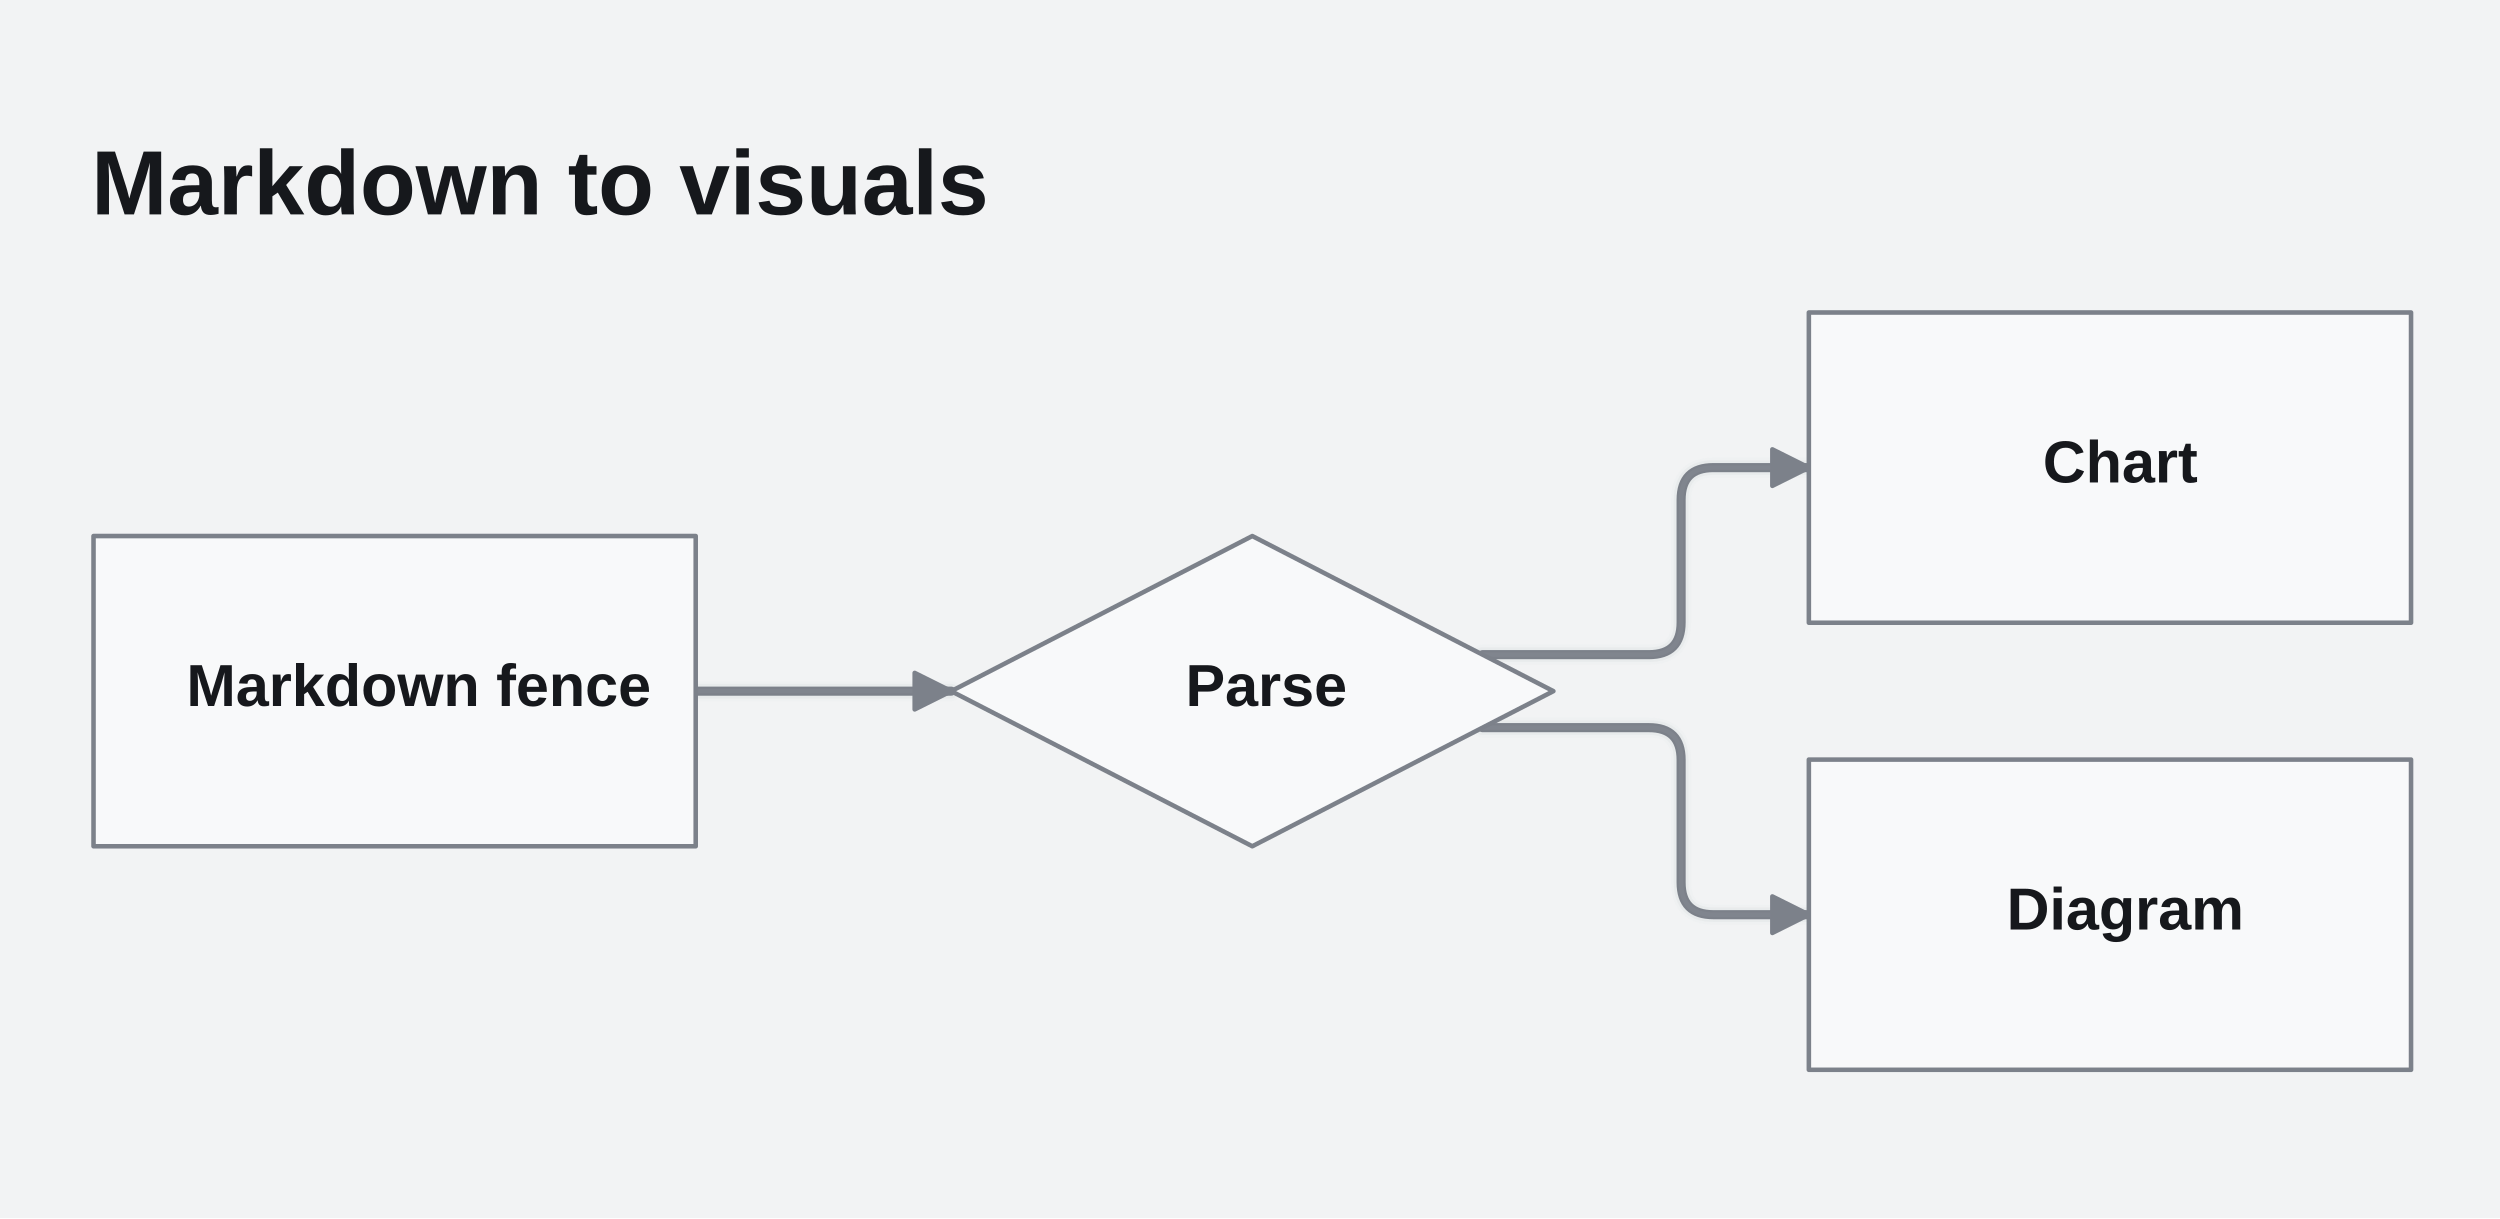
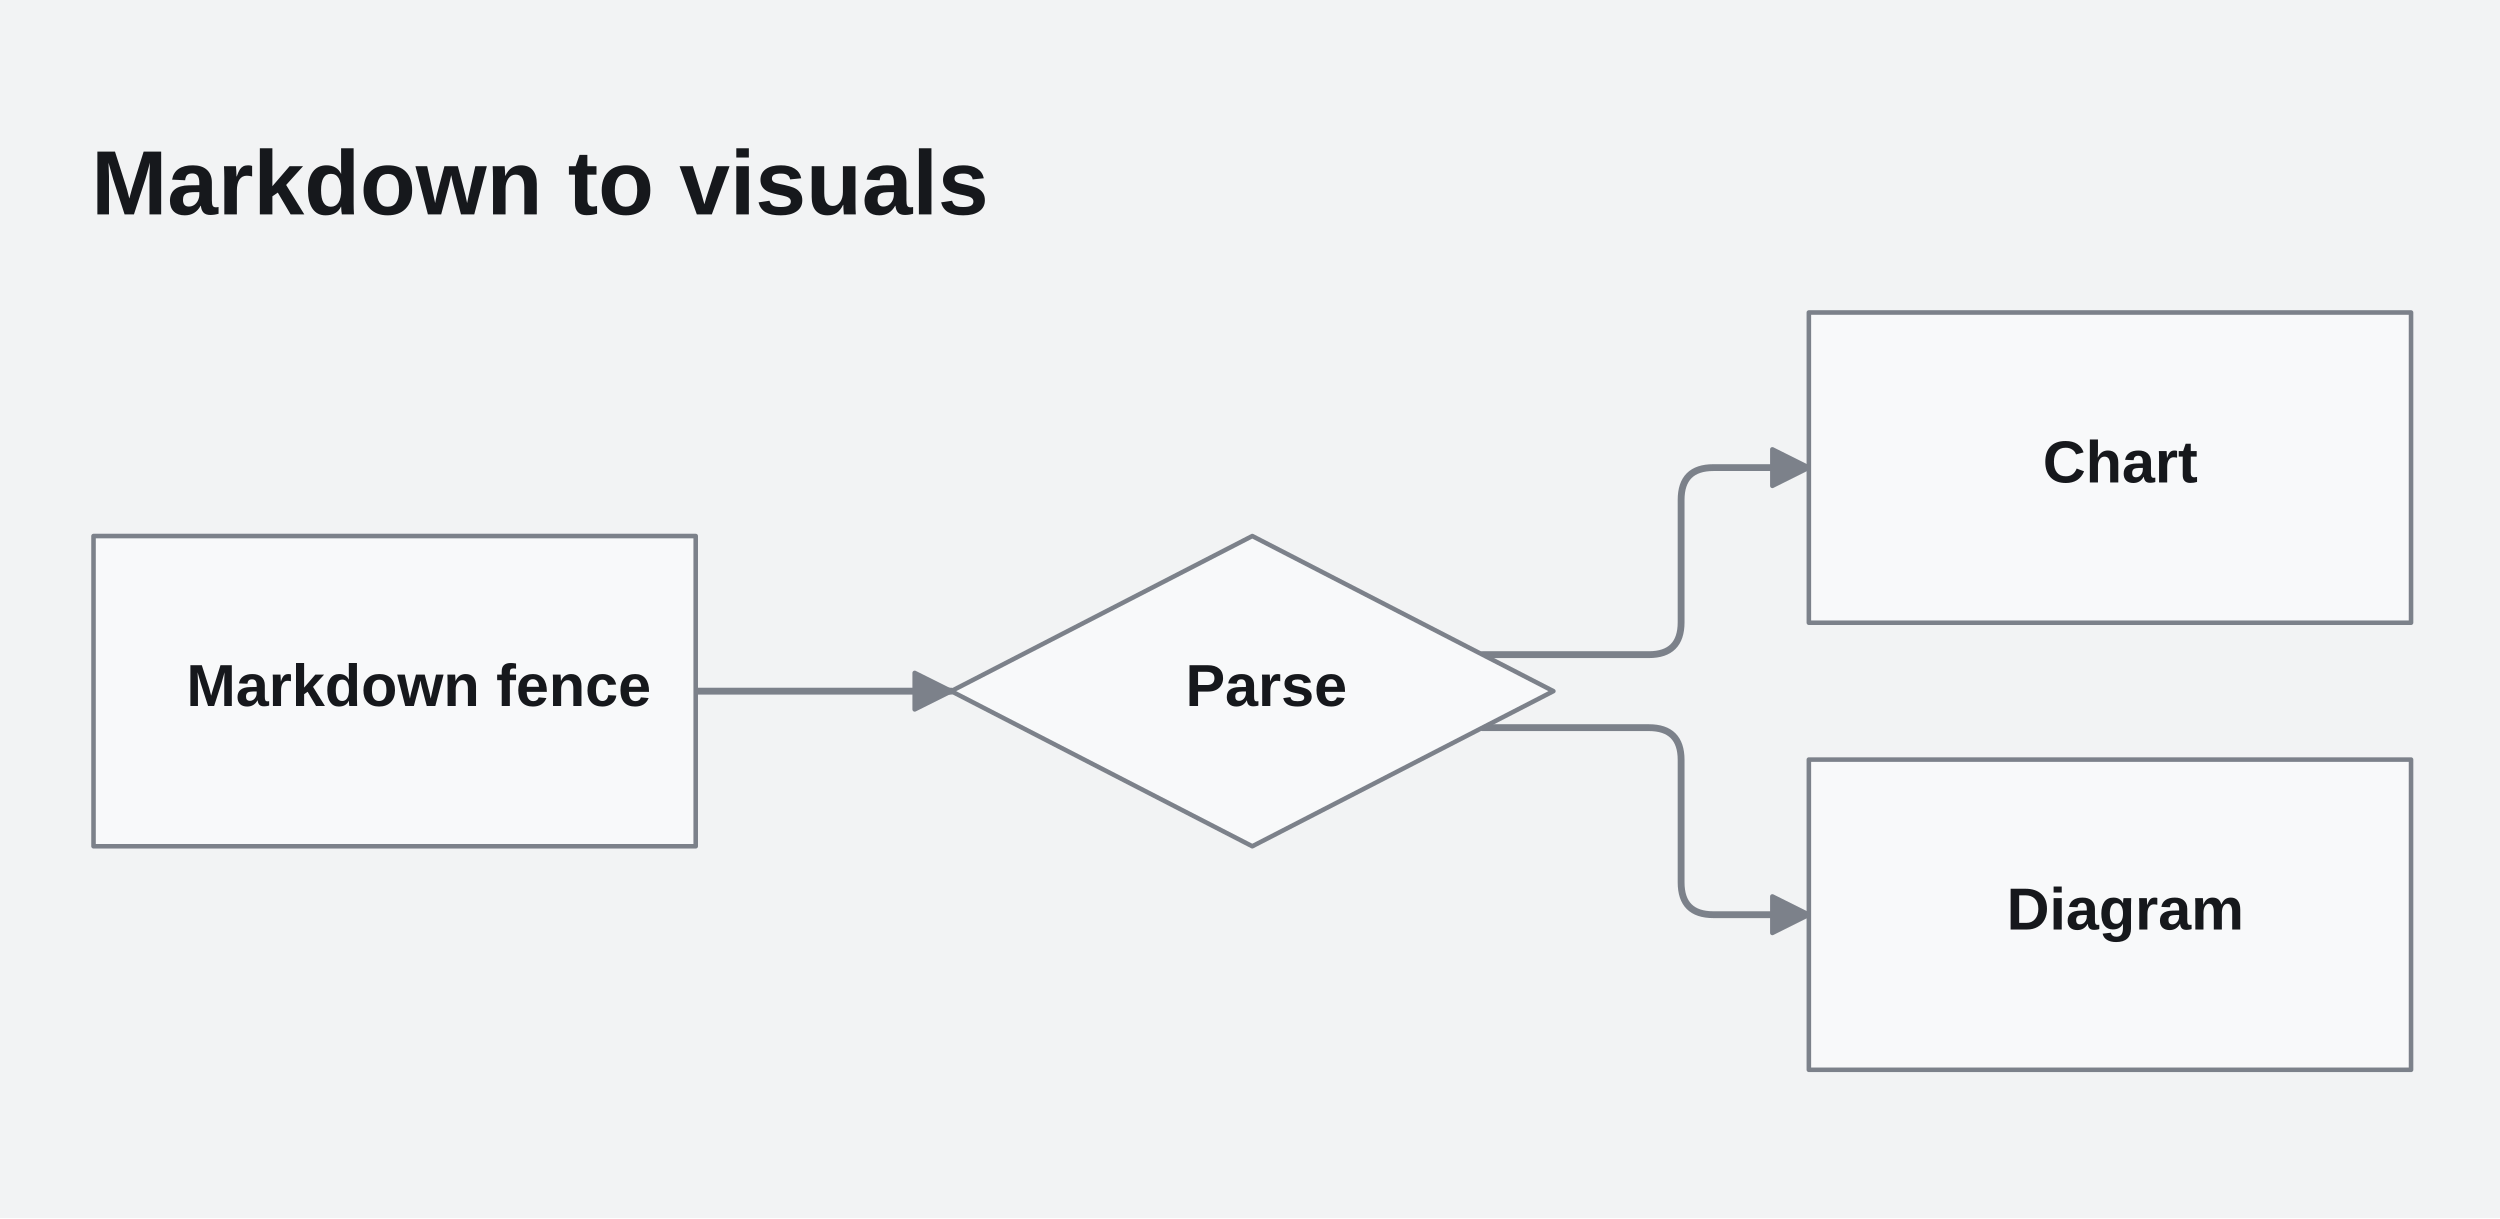
<svg xmlns="http://www.w3.org/2000/svg" width="548" height="267" viewBox="12 0 548 267" stroke-linecap="round" stroke-linejoin="round" style="max-width:100%;height:auto;display:block" role="img" aria-label="Markdown to visuals" aria-labelledby="cfx-mm-surface-markup-l-title">
  <defs>
    <clipPath id="cfx-mm-surface-markup-l-clip-1" clipPathUnits="userSpaceOnUse">
      <rect x="32" y="32" width="509" height="203" />
    </clipPath>
    <clipPath id="cfx-mm-surface-markup-l-clip-7" clipPathUnits="userSpaceOnUse">
      <rect x="32" y="68" width="509" height="167" />
    </clipPath>
  </defs>
  <rect x="0" y="0" width="573" height="267" rx="0" data-cfx-role="background" fill="#F2F3F4" stroke="none" stroke-width="1" />
  <g clip-path="url(#cfx-mm-surface-markup-l-clip-1)">
    <g data-cfx-role="frame-heading-source" data-cfx-authored-font-request="Calibri, Carlito, Segoe UI, Arial, system-ui, sans-serif|600|normal|20|">
      <g data-cfx-role="frame-heading">
        <text x="32" y="47" font-family="Calibri, Carlito, Segoe UI, Arial, system-ui, sans-serif" font-size="20" font-weight="600" font-style="normal" fill="#16181C" xml:space="preserve" style="white-space:pre;font-language-override:normal;font-palette:normal">Markdown to visuals</text>
      </g>
    </g>
  </g>
  <g id="cfx-mm-surface-markup-l-node-6" data-cfx-source-id="mermaid-flowchart" data-cfx-role="topology" class="cfx-topology" data-canvas-surface-style="Plain" data-cfx-active-scenario="" data-cfx-map-background-style="Dots" data-cfx-projection="" data-cfx-scenario-count="0" data-cfx-scenario-ids="" data-cfx-scenarios="[]" data-cfx-viewport="" data-chart-id="mermaid-flowchart" data-fit-content-to-viewport="false" data-header-style="Standard" data-layout-direction="LeftToRight" data-layout-mode="Layered" data-node-surface-style="Card" data-visual-style="Default">
    <g clip-path="url(#cfx-mm-surface-markup-l-clip-7)">
      <g id="cfx-mm-surface-markup-l-node-8" data-cfx-source-id="mermaid-edge-0" data-cfx-role="topology-edge" class="cfx-topology__edge" data-cfx-meta-mermaid-curve-column="1" data-cfx-meta-mermaid-curve-effective="Rounded" data-cfx-meta-mermaid-curve-line="4" data-cfx-meta-mermaid-curve-origin="implicit" data-cfx-meta-mermaid-curve-requested="rounded" data-cfx-meta-mermaid-operator="--&gt;" data-cfx-meta-mermaid-order="0" data-cfx-meta-mermaid-source="md" data-cfx-meta-mermaid-source-column="3" data-cfx-meta-mermaid-source-line="5" data-cfx-meta-mermaid-target="parse" data-cfx-selected="false" data-cfx-status="Unknown" data-direction="Forward" data-edge-color="" data-edge-dash-pattern="" data-edge-emphasis="Normal" data-edge-id="mermaid-edge-0" data-edge-kind="Dependency" data-edge-label="" data-edge-layout-inference="source-port target-port" data-edge-line-style="Solid" data-edge-minimum-rank-span="1" data-edge-muted="false" data-edge-render-order="0" data-edge-routing-priority="0" data-edge-secondary-label="" data-edge-tertiary-label="" data-label-offset-x="0" data-label-offset-y="0" data-route-candidate-count="1" data-route-corridor="default" data-route-curve="Orthogonal" data-route-end-x="220.5" data-route-end-y="151.5" data-route-fallback-reason="not-obstacle-aware" data-route-label-obstacle-hits="0" data-route-lane="0" data-route-obstacle-count="2" data-route-obstacle-hits="0" data-route-offset="0" data-route-overlap-score="0" data-route-segment-count="3" data-route-start-x="164.5" data-route-start-y="151.5" data-route-strategy="Orthogonal" data-scenario-ids="" data-scenario-step-indices="" data-source-group-id="" data-source-label="" data-source-marker="None" data-source-node-id="md" data-source-port="Right" data-source-port-id="" data-target-group-id="" data-target-label="" data-target-marker="Arrow" data-target-node-id="parse" data-target-port="Left" data-target-port-id="" data-waypoint-count="0">
-         <path d="M 164.5 151.5 L 192.5 151.5 L 192.5 151.5 L 220.5 151.5" data-cfx-role="topology-edge-line-ambient-halo" fill="none" stroke="rgba(124,129,138,0.016)" stroke-width="4.4" />
-         <path d="M 164.5 151.5 L 192.5 151.5 L 192.5 151.5 L 220.5 151.5" data-cfx-role="topology-edge-line-halo" fill="none" stroke="rgba(124,129,138,0.055)" stroke-width="3.2" />
-         <path d="M 164.5 151.5 L 192.5 151.5 L 192.5 151.5 L 220.5 151.5" data-cfx-role="topology-edge-line" fill="none" stroke="#7C818A" stroke-width="2" />
-         <path d="M 164.5 151.5 L 192.5 151.5 L 192.5 151.5 L 220.5 151.5" data-cfx-role="topology-edge-line-highlight" fill="none" stroke="rgba(255,255,255,0.035)" stroke-width="1" />
+         <path d="M 164.5 151.5 L 192.5 151.5 L 192.5 151.5 L 220.5 151.5" data-cfx-role="topology-edge-line" fill="none" stroke="#7C818A" stroke-width="1.5" />
        <path d="M 220.5 151.5 L 212.5 147.5 L 212.5 155.5 Z" data-cfx-role="topology-marker" fill="#7C818A" stroke="#7C818A" stroke-width="1" fill-rule="evenodd" />
      </g>
-       <g id="cfx-mm-surface-markup-l-node-15" data-cfx-source-id="mermaid-edge-1" data-cfx-role="topology-edge" class="cfx-topology__edge" data-cfx-meta-mermaid-curve-column="1" data-cfx-meta-mermaid-curve-effective="Rounded" data-cfx-meta-mermaid-curve-line="4" data-cfx-meta-mermaid-curve-origin="implicit" data-cfx-meta-mermaid-curve-requested="rounded" data-cfx-meta-mermaid-operator="--&gt;" data-cfx-meta-mermaid-order="1" data-cfx-meta-mermaid-source="parse" data-cfx-meta-mermaid-source-column="3" data-cfx-meta-mermaid-source-line="6" data-cfx-meta-mermaid-target="chart" data-cfx-selected="false" data-cfx-status="Unknown" data-direction="Forward" data-edge-color="" data-edge-dash-pattern="" data-edge-emphasis="Normal" data-edge-id="mermaid-edge-1" data-edge-kind="Dependency" data-edge-label="" data-edge-layout-inference="source-port target-port" data-edge-line-style="Solid" data-edge-minimum-rank-span="1" data-edge-muted="false" data-edge-render-order="1" data-edge-routing-priority="0" data-edge-secondary-label="" data-edge-tertiary-label="" data-label-offset-x="0" data-label-offset-y="0" data-route-candidate-count="1" data-route-corridor="default" data-route-curve="Orthogonal" data-route-end-x="408.5" data-route-end-y="102.5" data-route-fallback-reason="not-obstacle-aware" data-route-label-obstacle-hits="0" data-route-lane="0" data-route-obstacle-count="2" data-route-obstacle-hits="0" data-route-offset="0" data-route-overlap-score="0" data-route-segment-count="15" data-route-start-x="336.97058823529414" data-route-start-y="143.5" data-route-strategy="Orthogonal" data-scenario-ids="" data-scenario-step-indices="" data-source-group-id="" data-source-label="" data-source-marker="None" data-source-node-id="parse" data-source-port="Right" data-source-port-id="" data-target-group-id="" data-target-label="" data-target-marker="Arrow" data-target-node-id="chart" data-target-port="Left" data-target-port-id="" data-waypoint-count="0">
-         <path d="M 336.971 143.5 L 373.429 143.5 C 378.143 143.5 380.5 141.143 380.5 136.429 L 380.5 109.571 C 380.5 104.857 382.857 102.5 387.571 102.5 L 408.5 102.5" data-cfx-role="topology-edge-line-ambient-halo" fill="none" stroke="rgba(124,129,138,0.016)" stroke-width="4.4" />
-         <path d="M 336.971 143.5 L 373.429 143.5 C 378.143 143.5 380.5 141.143 380.5 136.429 L 380.5 109.571 C 380.5 104.857 382.857 102.5 387.571 102.5 L 408.5 102.5" data-cfx-role="topology-edge-line-halo" fill="none" stroke="rgba(124,129,138,0.055)" stroke-width="3.2" />
-         <path d="M 336.971 143.5 L 373.429 143.5 C 378.143 143.5 380.5 141.143 380.5 136.429 L 380.5 109.571 C 380.5 104.857 382.857 102.5 387.571 102.5 L 408.5 102.5" data-cfx-role="topology-edge-line" fill="none" stroke="#7C818A" stroke-width="2" />
-         <path d="M 336.971 143.5 L 373.429 143.5 C 378.143 143.5 380.5 141.143 380.5 136.429 L 380.5 109.571 C 380.5 104.857 382.857 102.5 387.571 102.5 L 408.5 102.5" data-cfx-role="topology-edge-line-highlight" fill="none" stroke="rgba(255,255,255,0.035)" stroke-width="1" />
+       <g id="cfx-mm-surface-markup-l-node-12" data-cfx-source-id="mermaid-edge-1" data-cfx-role="topology-edge" class="cfx-topology__edge" data-cfx-meta-mermaid-curve-column="1" data-cfx-meta-mermaid-curve-effective="Rounded" data-cfx-meta-mermaid-curve-line="4" data-cfx-meta-mermaid-curve-origin="implicit" data-cfx-meta-mermaid-curve-requested="rounded" data-cfx-meta-mermaid-operator="--&gt;" data-cfx-meta-mermaid-order="1" data-cfx-meta-mermaid-source="parse" data-cfx-meta-mermaid-source-column="3" data-cfx-meta-mermaid-source-line="6" data-cfx-meta-mermaid-target="chart" data-cfx-selected="false" data-cfx-status="Unknown" data-direction="Forward" data-edge-color="" data-edge-dash-pattern="" data-edge-emphasis="Normal" data-edge-id="mermaid-edge-1" data-edge-kind="Dependency" data-edge-label="" data-edge-layout-inference="source-port target-port" data-edge-line-style="Solid" data-edge-minimum-rank-span="1" data-edge-muted="false" data-edge-render-order="1" data-edge-routing-priority="0" data-edge-secondary-label="" data-edge-tertiary-label="" data-label-offset-x="0" data-label-offset-y="0" data-route-candidate-count="1" data-route-corridor="default" data-route-curve="Orthogonal" data-route-end-x="408.5" data-route-end-y="102.5" data-route-fallback-reason="not-obstacle-aware" data-route-label-obstacle-hits="0" data-route-lane="0" data-route-obstacle-count="2" data-route-obstacle-hits="0" data-route-offset="0" data-route-overlap-score="0" data-route-segment-count="15" data-route-start-x="336.97058823529414" data-route-start-y="143.5" data-route-strategy="Orthogonal" data-scenario-ids="" data-scenario-step-indices="" data-source-group-id="" data-source-label="" data-source-marker="None" data-source-node-id="parse" data-source-port="Right" data-source-port-id="" data-target-group-id="" data-target-label="" data-target-marker="Arrow" data-target-node-id="chart" data-target-port="Left" data-target-port-id="" data-waypoint-count="0">
+         <path d="M 336.971 143.5 L 373.429 143.5 C 378.143 143.5 380.5 141.143 380.5 136.429 L 380.5 109.571 C 380.5 104.857 382.857 102.5 387.571 102.5 L 408.5 102.5" data-cfx-role="topology-edge-line" fill="none" stroke="#7C818A" stroke-width="1.5" />
        <path d="M 408.5 102.5 L 400.5 98.5 L 400.5 106.5 Z" data-cfx-role="topology-marker" fill="#7C818A" stroke="#7C818A" stroke-width="1" fill-rule="evenodd" />
      </g>
-       <g id="cfx-mm-surface-markup-l-node-22" data-cfx-source-id="mermaid-edge-2" data-cfx-role="topology-edge" class="cfx-topology__edge" data-cfx-meta-mermaid-curve-column="1" data-cfx-meta-mermaid-curve-effective="Rounded" data-cfx-meta-mermaid-curve-line="4" data-cfx-meta-mermaid-curve-origin="implicit" data-cfx-meta-mermaid-curve-requested="rounded" data-cfx-meta-mermaid-operator="--&gt;" data-cfx-meta-mermaid-order="2" data-cfx-meta-mermaid-source="parse" data-cfx-meta-mermaid-source-column="3" data-cfx-meta-mermaid-source-line="7" data-cfx-meta-mermaid-target="diagram" data-cfx-selected="false" data-cfx-status="Unknown" data-direction="Forward" data-edge-color="" data-edge-dash-pattern="" data-edge-emphasis="Normal" data-edge-id="mermaid-edge-2" data-edge-kind="Dependency" data-edge-label="" data-edge-layout-inference="source-port target-port" data-edge-line-style="Solid" data-edge-minimum-rank-span="1" data-edge-muted="false" data-edge-render-order="2" data-edge-routing-priority="0" data-edge-secondary-label="" data-edge-tertiary-label="" data-label-offset-x="0" data-label-offset-y="0" data-route-candidate-count="1" data-route-corridor="default" data-route-curve="Orthogonal" data-route-end-x="408.5" data-route-end-y="200.5" data-route-fallback-reason="not-obstacle-aware" data-route-label-obstacle-hits="0" data-route-lane="0" data-route-obstacle-count="2" data-route-obstacle-hits="0" data-route-offset="0" data-route-overlap-score="0" data-route-segment-count="15" data-route-start-x="336.97058823529414" data-route-start-y="159.5" data-route-strategy="Orthogonal" data-scenario-ids="" data-scenario-step-indices="" data-source-group-id="" data-source-label="" data-source-marker="None" data-source-node-id="parse" data-source-port="Right" data-source-port-id="" data-target-group-id="" data-target-label="" data-target-marker="Arrow" data-target-node-id="diagram" data-target-port="Left" data-target-port-id="" data-waypoint-count="0">
-         <path d="M 336.971 159.5 L 373.429 159.5 C 378.143 159.5 380.5 161.857 380.5 166.571 L 380.5 193.429 C 380.5 198.143 382.857 200.5 387.571 200.5 L 408.5 200.5" data-cfx-role="topology-edge-line-ambient-halo" fill="none" stroke="rgba(124,129,138,0.016)" stroke-width="4.4" />
-         <path d="M 336.971 159.5 L 373.429 159.5 C 378.143 159.5 380.5 161.857 380.5 166.571 L 380.5 193.429 C 380.5 198.143 382.857 200.5 387.571 200.5 L 408.5 200.5" data-cfx-role="topology-edge-line-halo" fill="none" stroke="rgba(124,129,138,0.055)" stroke-width="3.2" />
-         <path d="M 336.971 159.5 L 373.429 159.5 C 378.143 159.5 380.5 161.857 380.5 166.571 L 380.5 193.429 C 380.5 198.143 382.857 200.5 387.571 200.5 L 408.5 200.5" data-cfx-role="topology-edge-line" fill="none" stroke="#7C818A" stroke-width="2" />
-         <path d="M 336.971 159.5 L 373.429 159.5 C 378.143 159.5 380.5 161.857 380.5 166.571 L 380.5 193.429 C 380.5 198.143 382.857 200.5 387.571 200.5 L 408.5 200.5" data-cfx-role="topology-edge-line-highlight" fill="none" stroke="rgba(255,255,255,0.035)" stroke-width="1" />
+       <g id="cfx-mm-surface-markup-l-node-16" data-cfx-source-id="mermaid-edge-2" data-cfx-role="topology-edge" class="cfx-topology__edge" data-cfx-meta-mermaid-curve-column="1" data-cfx-meta-mermaid-curve-effective="Rounded" data-cfx-meta-mermaid-curve-line="4" data-cfx-meta-mermaid-curve-origin="implicit" data-cfx-meta-mermaid-curve-requested="rounded" data-cfx-meta-mermaid-operator="--&gt;" data-cfx-meta-mermaid-order="2" data-cfx-meta-mermaid-source="parse" data-cfx-meta-mermaid-source-column="3" data-cfx-meta-mermaid-source-line="7" data-cfx-meta-mermaid-target="diagram" data-cfx-selected="false" data-cfx-status="Unknown" data-direction="Forward" data-edge-color="" data-edge-dash-pattern="" data-edge-emphasis="Normal" data-edge-id="mermaid-edge-2" data-edge-kind="Dependency" data-edge-label="" data-edge-layout-inference="source-port target-port" data-edge-line-style="Solid" data-edge-minimum-rank-span="1" data-edge-muted="false" data-edge-render-order="2" data-edge-routing-priority="0" data-edge-secondary-label="" data-edge-tertiary-label="" data-label-offset-x="0" data-label-offset-y="0" data-route-candidate-count="1" data-route-corridor="default" data-route-curve="Orthogonal" data-route-end-x="408.5" data-route-end-y="200.5" data-route-fallback-reason="not-obstacle-aware" data-route-label-obstacle-hits="0" data-route-lane="0" data-route-obstacle-count="2" data-route-obstacle-hits="0" data-route-offset="0" data-route-overlap-score="0" data-route-segment-count="15" data-route-start-x="336.97058823529414" data-route-start-y="159.5" data-route-strategy="Orthogonal" data-scenario-ids="" data-scenario-step-indices="" data-source-group-id="" data-source-label="" data-source-marker="None" data-source-node-id="parse" data-source-port="Right" data-source-port-id="" data-target-group-id="" data-target-label="" data-target-marker="Arrow" data-target-node-id="diagram" data-target-port="Left" data-target-port-id="" data-waypoint-count="0">
+         <path d="M 336.971 159.5 L 373.429 159.5 C 378.143 159.5 380.5 161.857 380.5 166.571 L 380.5 193.429 C 380.5 198.143 382.857 200.5 387.571 200.5 L 408.5 200.5" data-cfx-role="topology-edge-line" fill="none" stroke="#7C818A" stroke-width="1.5" />
        <path d="M 408.5 200.5 L 400.5 196.5 L 400.5 204.5 Z" data-cfx-role="topology-marker" fill="#7C818A" stroke="#7C818A" stroke-width="1" fill-rule="evenodd" />
      </g>
-       <g id="cfx-mm-surface-markup-l-node-29" data-cfx-source-id="md" data-cfx-role="topology-node" class="cfx-topology__node cfx-mermaid-node cfx-mermaid-shape-rectangle" data-cfx-meta-layer="0" data-cfx-meta-layout-column="0" data-cfx-meta-layout-layer="0" data-cfx-meta-layout-layerindex="0" data-cfx-meta-layout-rankhintsapplied="true" data-cfx-meta-layout-row="0" data-cfx-meta-mermaid-id="md" data-cfx-meta-mermaid-label="Markdown fence" data-cfx-meta-mermaid-layer="0" data-cfx-meta-mermaid-order="0" data-cfx-meta-mermaid-shape="Rectangle" data-cfx-meta-mermaid-shapetoken="rectangle" data-cfx-meta-mermaid-source-column="3" data-cfx-meta-mermaid-source-line="5" data-cfx-selected="false" data-cfx-status="Unknown" data-group-id="" data-group-label="" data-node-badge="" data-node-detail-count="0" data-node-display-mode="Card" data-node-id="md" data-node-kind="Generic" data-node-label="Markdown fence" data-node-shape="Rectangle" data-scenario-ids="" data-scenario-step-indices="">
+       <g id="cfx-mm-surface-markup-l-node-20" data-cfx-source-id="md" data-cfx-role="topology-node" class="cfx-topology__node cfx-mermaid-node cfx-mermaid-shape-rectangle" data-cfx-meta-layer="0" data-cfx-meta-layout-column="0" data-cfx-meta-layout-layer="0" data-cfx-meta-layout-layerindex="0" data-cfx-meta-layout-rankhintsapplied="true" data-cfx-meta-layout-row="0" data-cfx-meta-mermaid-id="md" data-cfx-meta-mermaid-label="Markdown fence" data-cfx-meta-mermaid-layer="0" data-cfx-meta-mermaid-order="0" data-cfx-meta-mermaid-shape="Rectangle" data-cfx-meta-mermaid-shapetoken="rectangle" data-cfx-meta-mermaid-source-column="3" data-cfx-meta-mermaid-source-line="5" data-cfx-selected="false" data-cfx-status="Unknown" data-group-id="" data-group-label="" data-node-badge="" data-node-detail-count="0" data-node-display-mode="Card" data-node-id="md" data-node-kind="Generic" data-node-label="Markdown fence" data-node-shape="Rectangle" data-scenario-ids="" data-scenario-step-indices="">
        <path d="M 32.5 117.5 L 164.5 117.5 L 164.5 185.5 L 32.5 185.5 Z" data-cfx-role="topology-node-surface" fill="#F8F9FA" stroke="#7C818A" stroke-width="1" fill-rule="evenodd" />
-         <g id="cfx-mm-surface-markup-l-node-31" data-cfx-source-id="md-label" data-cfx-role="topology-node-label">
+         <g id="cfx-mm-surface-markup-l-node-22" data-cfx-source-id="md-label" data-cfx-role="topology-node-label">
          <text x="52.86" y="154.75" font-family="Calibri, Carlito, Segoe UI, Arial, system-ui, sans-serif" font-size="13" font-weight="600" font-style="normal" fill="#16181C" xml:space="preserve" style="white-space:pre;font-language-override:normal;font-palette:normal">Markdown fence</text>
        </g>
      </g>
-       <g id="cfx-mm-surface-markup-l-node-33" data-cfx-source-id="parse" data-cfx-role="topology-node" class="cfx-topology__node cfx-mermaid-node cfx-mermaid-shape-rhombus" data-cfx-meta-layer="1" data-cfx-meta-layout-column="0" data-cfx-meta-layout-layer="1" data-cfx-meta-layout-layerindex="1" data-cfx-meta-layout-rankhintsapplied="true" data-cfx-meta-layout-row="0" data-cfx-meta-mermaid-id="parse" data-cfx-meta-mermaid-label="Parse" data-cfx-meta-mermaid-layer="1" data-cfx-meta-mermaid-order="1" data-cfx-meta-mermaid-shape="Rhombus" data-cfx-meta-mermaid-shapetoken="rhombus" data-cfx-meta-mermaid-source-column="26" data-cfx-meta-mermaid-source-line="5" data-cfx-selected="false" data-cfx-status="Unknown" data-group-id="" data-group-label="" data-node-badge="" data-node-detail-count="0" data-node-display-mode="Card" data-node-id="parse" data-node-kind="Generic" data-node-label="Parse" data-node-shape="Diamond" data-scenario-ids="" data-scenario-step-indices="">
+       <g id="cfx-mm-surface-markup-l-node-24" data-cfx-source-id="parse" data-cfx-role="topology-node" class="cfx-topology__node cfx-mermaid-node cfx-mermaid-shape-rhombus" data-cfx-meta-layer="1" data-cfx-meta-layout-column="0" data-cfx-meta-layout-layer="1" data-cfx-meta-layout-layerindex="1" data-cfx-meta-layout-rankhintsapplied="true" data-cfx-meta-layout-row="0" data-cfx-meta-mermaid-id="parse" data-cfx-meta-mermaid-label="Parse" data-cfx-meta-mermaid-layer="1" data-cfx-meta-mermaid-order="1" data-cfx-meta-mermaid-shape="Rhombus" data-cfx-meta-mermaid-shapetoken="rhombus" data-cfx-meta-mermaid-source-column="26" data-cfx-meta-mermaid-source-line="5" data-cfx-selected="false" data-cfx-status="Unknown" data-group-id="" data-group-label="" data-node-badge="" data-node-detail-count="0" data-node-display-mode="Card" data-node-id="parse" data-node-kind="Generic" data-node-label="Parse" data-node-shape="Diamond" data-scenario-ids="" data-scenario-step-indices="">
        <path d="M 286.5 117.5 L 352.5 151.5 L 286.5 185.5 L 220.5 151.5 Z" data-cfx-role="topology-node-surface" fill="#F8F9FA" stroke="#7C818A" stroke-width="1" fill-rule="evenodd" />
-         <g id="cfx-mm-surface-markup-l-node-35" data-cfx-source-id="parse-label" data-cfx-role="topology-node-label">
+         <g id="cfx-mm-surface-markup-l-node-26" data-cfx-source-id="parse-label" data-cfx-role="topology-node-label">
          <text x="271.862" y="154.75" font-family="Calibri, Carlito, Segoe UI, Arial, system-ui, sans-serif" font-size="13" font-weight="600" font-style="normal" fill="#16181C" xml:space="preserve" style="white-space:pre;font-language-override:normal;font-palette:normal">Parse</text>
        </g>
      </g>
-       <g id="cfx-mm-surface-markup-l-node-37" data-cfx-source-id="chart" data-cfx-role="topology-node" class="cfx-topology__node cfx-mermaid-node cfx-mermaid-shape-rectangle" data-cfx-meta-layer="2" data-cfx-meta-layout-column="0" data-cfx-meta-layout-layer="2" data-cfx-meta-layout-layerindex="2" data-cfx-meta-layout-rankhintsapplied="true" data-cfx-meta-layout-row="0" data-cfx-meta-mermaid-id="chart" data-cfx-meta-mermaid-label="Chart" data-cfx-meta-mermaid-layer="2" data-cfx-meta-mermaid-order="2" data-cfx-meta-mermaid-shape="Rectangle" data-cfx-meta-mermaid-shapetoken="rectangle" data-cfx-meta-mermaid-source-column="13" data-cfx-meta-mermaid-source-line="6" data-cfx-selected="false" data-cfx-status="Unknown" data-group-id="" data-group-label="" data-node-badge="" data-node-detail-count="0" data-node-display-mode="Card" data-node-id="chart" data-node-kind="Generic" data-node-label="Chart" data-node-shape="Rectangle" data-scenario-ids="" data-scenario-step-indices="">
+       <g id="cfx-mm-surface-markup-l-node-28" data-cfx-source-id="chart" data-cfx-role="topology-node" class="cfx-topology__node cfx-mermaid-node cfx-mermaid-shape-rectangle" data-cfx-meta-layer="2" data-cfx-meta-layout-column="0" data-cfx-meta-layout-layer="2" data-cfx-meta-layout-layerindex="2" data-cfx-meta-layout-rankhintsapplied="true" data-cfx-meta-layout-row="0" data-cfx-meta-mermaid-id="chart" data-cfx-meta-mermaid-label="Chart" data-cfx-meta-mermaid-layer="2" data-cfx-meta-mermaid-order="2" data-cfx-meta-mermaid-shape="Rectangle" data-cfx-meta-mermaid-shapetoken="rectangle" data-cfx-meta-mermaid-source-column="13" data-cfx-meta-mermaid-source-line="6" data-cfx-selected="false" data-cfx-status="Unknown" data-group-id="" data-group-label="" data-node-badge="" data-node-detail-count="0" data-node-display-mode="Card" data-node-id="chart" data-node-kind="Generic" data-node-label="Chart" data-node-shape="Rectangle" data-scenario-ids="" data-scenario-step-indices="">
        <path d="M 408.5 68.5 L 540.5 68.5 L 540.5 136.5 L 408.5 136.5 Z" data-cfx-role="topology-node-surface" fill="#F8F9FA" stroke="#7C818A" stroke-width="1" fill-rule="evenodd" />
-         <g id="cfx-mm-surface-markup-l-node-39" data-cfx-source-id="chart-label" data-cfx-role="topology-node-label">
+         <g id="cfx-mm-surface-markup-l-node-30" data-cfx-source-id="chart-label" data-cfx-role="topology-node-label">
          <text x="459.799" y="105.75" font-family="Calibri, Carlito, Segoe UI, Arial, system-ui, sans-serif" font-size="13" font-weight="600" font-style="normal" fill="#16181C" xml:space="preserve" style="white-space:pre;font-language-override:normal;font-palette:normal">Chart</text>
        </g>
      </g>
-       <g id="cfx-mm-surface-markup-l-node-41" data-cfx-source-id="diagram" data-cfx-role="topology-node" class="cfx-topology__node cfx-mermaid-node cfx-mermaid-shape-rectangle" data-cfx-meta-layer="2" data-cfx-meta-layout-column="0" data-cfx-meta-layout-layer="2" data-cfx-meta-layout-layerindex="2" data-cfx-meta-layout-rankhintsapplied="true" data-cfx-meta-layout-row="1" data-cfx-meta-mermaid-id="diagram" data-cfx-meta-mermaid-label="Diagram" data-cfx-meta-mermaid-layer="2" data-cfx-meta-mermaid-order="3" data-cfx-meta-mermaid-shape="Rectangle" data-cfx-meta-mermaid-shapetoken="rectangle" data-cfx-meta-mermaid-source-column="13" data-cfx-meta-mermaid-source-line="7" data-cfx-selected="false" data-cfx-status="Unknown" data-group-id="" data-group-label="" data-node-badge="" data-node-detail-count="0" data-node-display-mode="Card" data-node-id="diagram" data-node-kind="Generic" data-node-label="Diagram" data-node-shape="Rectangle" data-scenario-ids="" data-scenario-step-indices="">
+       <g id="cfx-mm-surface-markup-l-node-32" data-cfx-source-id="diagram" data-cfx-role="topology-node" class="cfx-topology__node cfx-mermaid-node cfx-mermaid-shape-rectangle" data-cfx-meta-layer="2" data-cfx-meta-layout-column="0" data-cfx-meta-layout-layer="2" data-cfx-meta-layout-layerindex="2" data-cfx-meta-layout-rankhintsapplied="true" data-cfx-meta-layout-row="1" data-cfx-meta-mermaid-id="diagram" data-cfx-meta-mermaid-label="Diagram" data-cfx-meta-mermaid-layer="2" data-cfx-meta-mermaid-order="3" data-cfx-meta-mermaid-shape="Rectangle" data-cfx-meta-mermaid-shapetoken="rectangle" data-cfx-meta-mermaid-source-column="13" data-cfx-meta-mermaid-source-line="7" data-cfx-selected="false" data-cfx-status="Unknown" data-group-id="" data-group-label="" data-node-badge="" data-node-detail-count="0" data-node-display-mode="Card" data-node-id="diagram" data-node-kind="Generic" data-node-label="Diagram" data-node-shape="Rectangle" data-scenario-ids="" data-scenario-step-indices="">
        <path d="M 408.5 166.5 L 540.5 166.5 L 540.5 234.5 L 408.5 234.5 Z" data-cfx-role="topology-node-surface" fill="#F8F9FA" stroke="#7C818A" stroke-width="1" fill-rule="evenodd" />
-         <g id="cfx-mm-surface-markup-l-node-43" data-cfx-source-id="diagram-label" data-cfx-role="topology-node-label">
+         <g id="cfx-mm-surface-markup-l-node-34" data-cfx-source-id="diagram-label" data-cfx-role="topology-node-label">
          <text x="451.852" y="203.75" font-family="Calibri, Carlito, Segoe UI, Arial, system-ui, sans-serif" font-size="13" font-weight="600" font-style="normal" fill="#16181C" xml:space="preserve" style="white-space:pre;font-language-override:normal;font-palette:normal">Diagram</text>
        </g>
      </g>
    </g>
  </g>
</svg>
